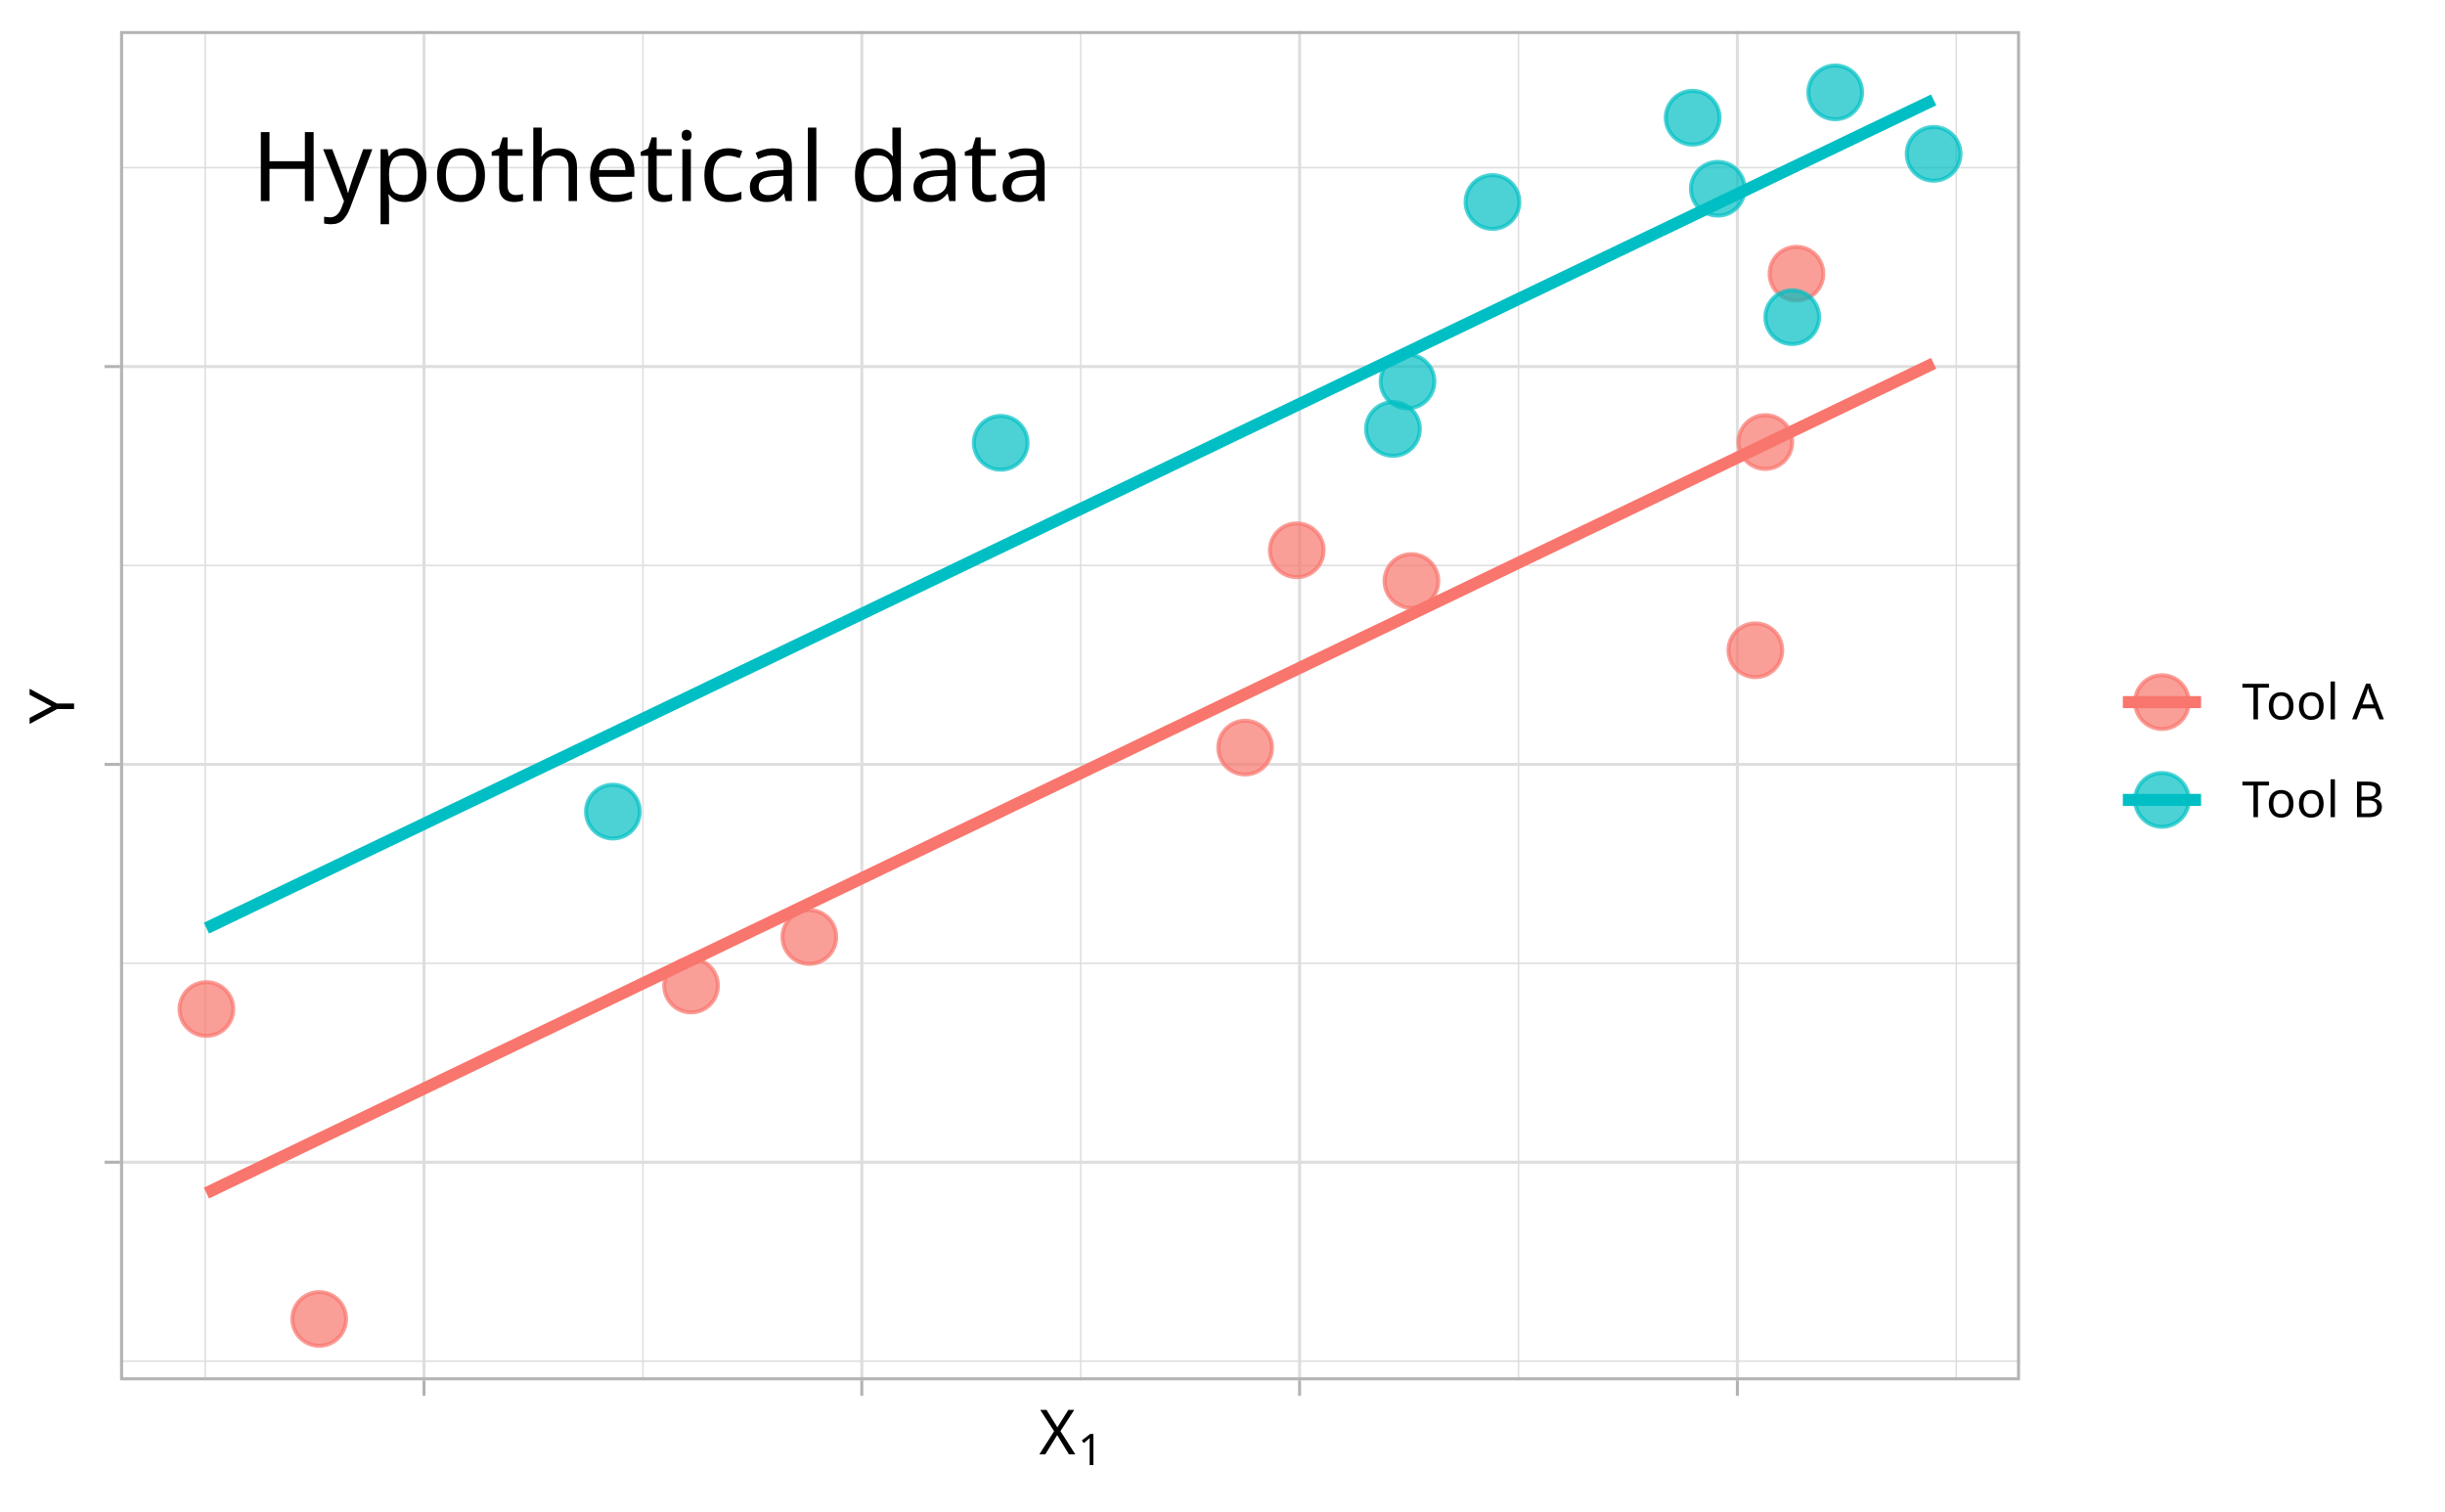
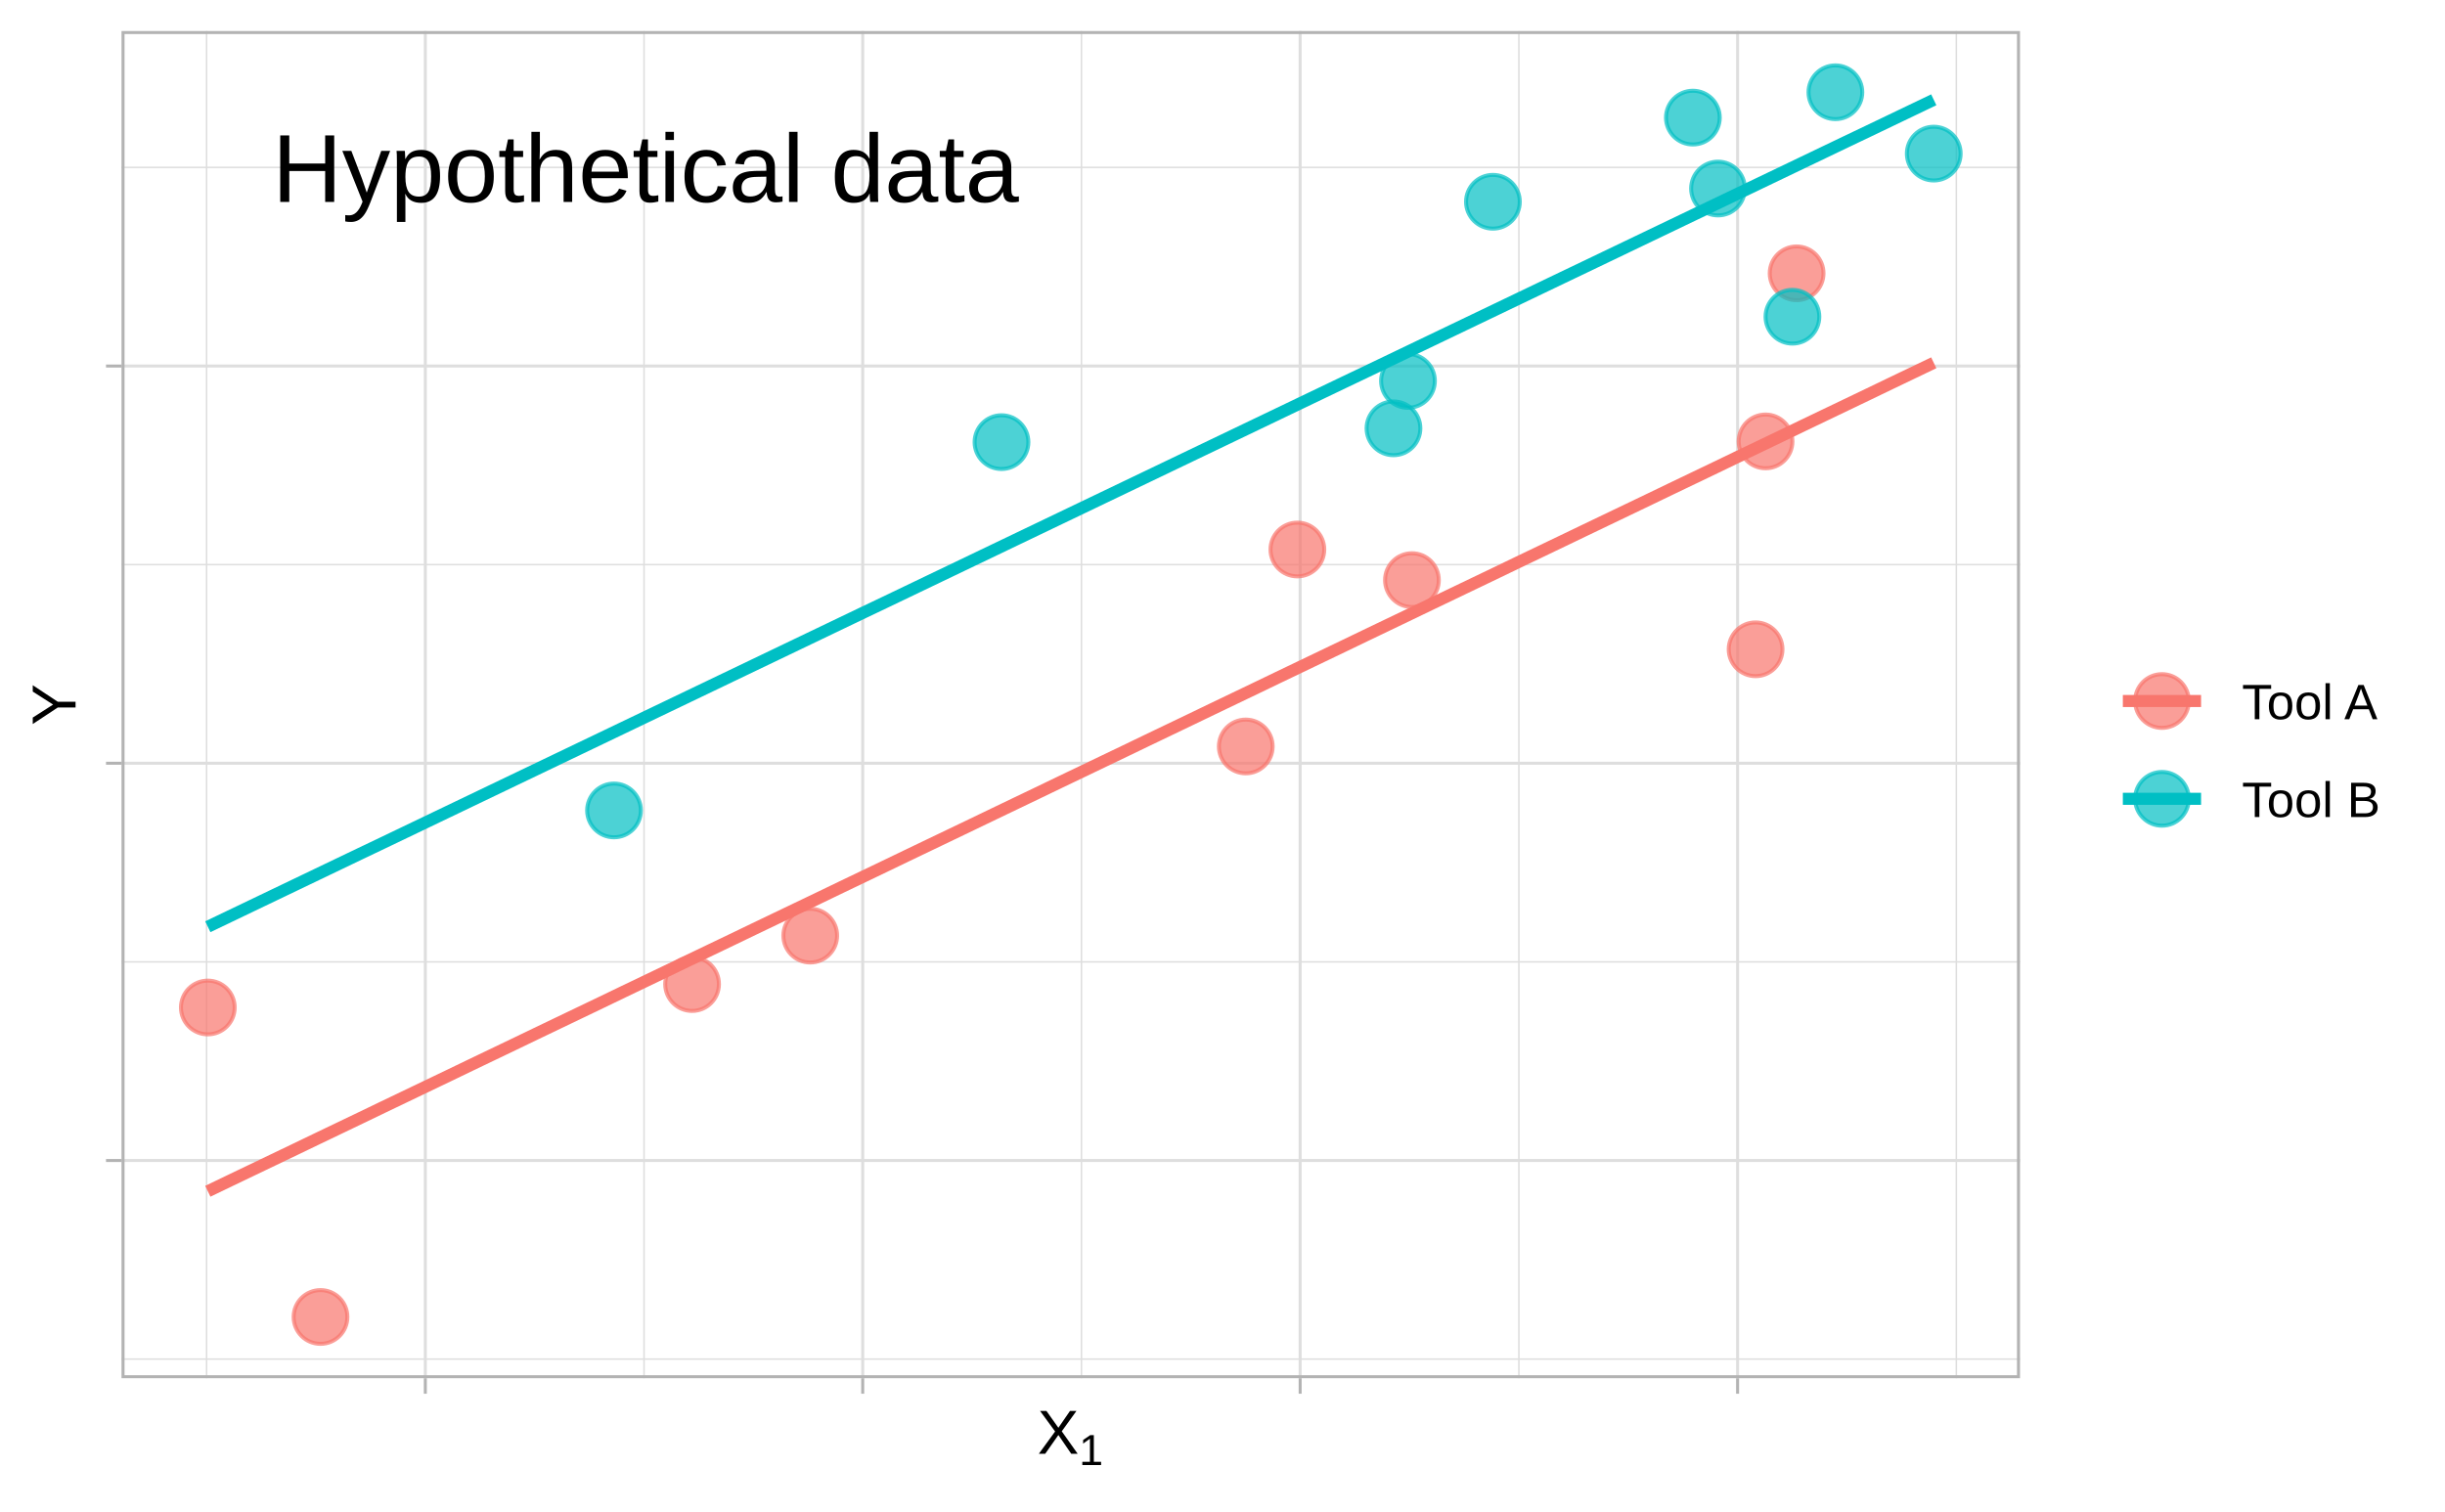
<svg xmlns="http://www.w3.org/2000/svg" viewBox="0 0 432.00 266.98">
  <defs>
    <style type="text/css">
    line, polyline, path, rect, circle {
      fill: none;
      stroke: #000000;
      stroke-linecap: round;
      stroke-linejoin: round;
      stroke-miterlimit: 10.00;
    }
  </style>
  </defs>
  <rect width="100%" height="100%" style="stroke: none; fill: #FFFFFF;" />
  <rect x="0.00" y="0.00" width="432.00" height="266.98" style="stroke-width: 1.07; stroke: #FFFFFF; fill: #FFFFFF;" />
  <defs>
-     <clipPath id="cpMjEuMjA4M3wzNTYuOTEzfDI0My44ODF8NS40Nzk0NQ==">
-       <rect x="21.21" y="5.48" width="335.71" height="238.40" />
+     <clipPath id="cpMjEuNDczOXwzNTYuOTEzfDI0My41MDZ8NS40Nzk0NQ==">
+       <rect x="21.47" y="5.48" width="335.44" height="238.03" />
    </clipPath>
  </defs>
-   <rect x="21.21" y="5.48" width="335.71" height="238.40" style="stroke-width: 1.07; stroke: none; fill: #FFFFFF;" clip-path="url(#cpMjEuMjA4M3wzNTYuOTEzfDI0My44ODF8NS40Nzk0NQ==)" />
-   <polyline points="21.21,240.50 356.91,240.50 " style="stroke-width: 0.27; stroke: #DEDEDE; stroke-linecap: butt;" clip-path="url(#cpMjEuMjA4M3wzNTYuOTEzfDI0My44ODF8NS40Nzk0NQ==)" />
-   <polyline points="21.21,170.21 356.91,170.21 " style="stroke-width: 0.27; stroke: #DEDEDE; stroke-linecap: butt;" clip-path="url(#cpMjEuMjA4M3wzNTYuOTEzfDI0My44ODF8NS40Nzk0NQ==)" />
-   <polyline points="21.21,99.91 356.91,99.91 " style="stroke-width: 0.27; stroke: #DEDEDE; stroke-linecap: butt;" clip-path="url(#cpMjEuMjA4M3wzNTYuOTEzfDI0My44ODF8NS40Nzk0NQ==)" />
-   <polyline points="21.21,29.62 356.91,29.62 " style="stroke-width: 0.27; stroke: #DEDEDE; stroke-linecap: butt;" clip-path="url(#cpMjEuMjA4M3wzNTYuOTEzfDI0My44ODF8NS40Nzk0NQ==)" />
-   <polyline points="36.25,243.88 36.25,5.48 " style="stroke-width: 0.27; stroke: #DEDEDE; stroke-linecap: butt;" clip-path="url(#cpMjEuMjA4M3wzNTYuOTEzfDI0My44ODF8NS40Nzk0NQ==)" />
-   <polyline points="113.60,243.88 113.60,5.48 " style="stroke-width: 0.27; stroke: #DEDEDE; stroke-linecap: butt;" clip-path="url(#cpMjEuMjA4M3wzNTYuOTEzfDI0My44ODF8NS40Nzk0NQ==)" />
-   <polyline points="190.95,243.88 190.95,5.48 " style="stroke-width: 0.27; stroke: #DEDEDE; stroke-linecap: butt;" clip-path="url(#cpMjEuMjA4M3wzNTYuOTEzfDI0My44ODF8NS40Nzk0NQ==)" />
-   <polyline points="268.30,243.88 268.30,5.48 " style="stroke-width: 0.27; stroke: #DEDEDE; stroke-linecap: butt;" clip-path="url(#cpMjEuMjA4M3wzNTYuOTEzfDI0My44ODF8NS40Nzk0NQ==)" />
-   <polyline points="345.65,243.88 345.65,5.48 " style="stroke-width: 0.27; stroke: #DEDEDE; stroke-linecap: butt;" clip-path="url(#cpMjEuMjA4M3wzNTYuOTEzfDI0My44ODF8NS40Nzk0NQ==)" />
-   <polyline points="21.21,205.35 356.91,205.35 " style="stroke-width: 0.53; stroke: #DEDEDE; stroke-linecap: butt;" clip-path="url(#cpMjEuMjA4M3wzNTYuOTEzfDI0My44ODF8NS40Nzk0NQ==)" />
-   <polyline points="21.21,135.06 356.91,135.06 " style="stroke-width: 0.53; stroke: #DEDEDE; stroke-linecap: butt;" clip-path="url(#cpMjEuMjA4M3wzNTYuOTEzfDI0My44ODF8NS40Nzk0NQ==)" />
-   <polyline points="21.21,64.76 356.91,64.76 " style="stroke-width: 0.53; stroke: #DEDEDE; stroke-linecap: butt;" clip-path="url(#cpMjEuMjA4M3wzNTYuOTEzfDI0My44ODF8NS40Nzk0NQ==)" />
-   <polyline points="74.92,243.88 74.92,5.48 " style="stroke-width: 0.53; stroke: #DEDEDE; stroke-linecap: butt;" clip-path="url(#cpMjEuMjA4M3wzNTYuOTEzfDI0My44ODF8NS40Nzk0NQ==)" />
-   <polyline points="152.27,243.88 152.27,5.48 " style="stroke-width: 0.53; stroke: #DEDEDE; stroke-linecap: butt;" clip-path="url(#cpMjEuMjA4M3wzNTYuOTEzfDI0My44ODF8NS40Nzk0NQ==)" />
-   <polyline points="229.62,243.88 229.62,5.48 " style="stroke-width: 0.53; stroke: #DEDEDE; stroke-linecap: butt;" clip-path="url(#cpMjEuMjA4M3wzNTYuOTEzfDI0My44ODF8NS40Nzk0NQ==)" />
-   <polyline points="306.97,243.88 306.97,5.48 " style="stroke-width: 0.53; stroke: #DEDEDE; stroke-linecap: butt;" clip-path="url(#cpMjEuMjA4M3wzNTYuOTEzfDI0My44ODF8NS40Nzk0NQ==)" />
-   <circle cx="143.00" cy="165.56" r="3.56pt" style="stroke-width: 0.71; stroke: #F8766D; stroke-opacity: 0.70; fill: #F8766D; fill-opacity: 0.70;" clip-path="url(#cpMjEuMjA4M3wzNTYuOTEzfDI0My44ODF8NS40Nzk0NQ==)" />
-   <circle cx="310.15" cy="114.89" r="3.56pt" style="stroke-width: 0.71; stroke: #F8766D; stroke-opacity: 0.70; fill: #F8766D; fill-opacity: 0.70;" clip-path="url(#cpMjEuMjA4M3wzNTYuOTEzfDI0My44ODF8NS40Nzk0NQ==)" />
-   <circle cx="36.47" cy="178.28" r="3.56pt" style="stroke-width: 0.71; stroke: #F8766D; stroke-opacity: 0.70; fill: #F8766D; fill-opacity: 0.70;" clip-path="url(#cpMjEuMjA4M3wzNTYuOTEzfDI0My44ODF8NS40Nzk0NQ==)" />
-   <circle cx="56.40" cy="233.04" r="3.56pt" style="stroke-width: 0.71; stroke: #F8766D; stroke-opacity: 0.70; fill: #F8766D; fill-opacity: 0.70;" clip-path="url(#cpMjEuMjA4M3wzNTYuOTEzfDI0My44ODF8NS40Nzk0NQ==)" />
-   <circle cx="317.41" cy="48.36" r="3.56pt" style="stroke-width: 0.71; stroke: #F8766D; stroke-opacity: 0.70; fill: #F8766D; fill-opacity: 0.70;" clip-path="url(#cpMjEuMjA4M3wzNTYuOTEzfDI0My44ODF8NS40Nzk0NQ==)" />
-   <circle cx="249.38" cy="102.66" r="3.56pt" style="stroke-width: 0.71; stroke: #F8766D; stroke-opacity: 0.70; fill: #F8766D; fill-opacity: 0.70;" clip-path="url(#cpMjEuMjA4M3wzNTYuOTEzfDI0My44ODF8NS40Nzk0NQ==)" />
-   <circle cx="122.10" cy="174.13" r="3.56pt" style="stroke-width: 0.71; stroke: #F8766D; stroke-opacity: 0.70; fill: #F8766D; fill-opacity: 0.70;" clip-path="url(#cpMjEuMjA4M3wzNTYuOTEzfDI0My44ODF8NS40Nzk0NQ==)" />
-   <circle cx="220.00" cy="132.09" r="3.56pt" style="stroke-width: 0.71; stroke: #F8766D; stroke-opacity: 0.70; fill: #F8766D; fill-opacity: 0.70;" clip-path="url(#cpMjEuMjA4M3wzNTYuOTEzfDI0My44ODF8NS40Nzk0NQ==)" />
-   <circle cx="229.12" cy="97.23" r="3.56pt" style="stroke-width: 0.71; stroke: #F8766D; stroke-opacity: 0.70; fill: #F8766D; fill-opacity: 0.70;" clip-path="url(#cpMjEuMjA4M3wzNTYuOTEzfDI0My44ODF8NS40Nzk0NQ==)" />
-   <circle cx="311.91" cy="78.10" r="3.56pt" style="stroke-width: 0.71; stroke: #F8766D; stroke-opacity: 0.70; fill: #F8766D; fill-opacity: 0.70;" clip-path="url(#cpMjEuMjA4M3wzNTYuOTEzfDI0My44ODF8NS40Nzk0NQ==)" />
-   <circle cx="299.07" cy="20.80" r="3.56pt" style="stroke-width: 0.71; stroke: #00BFC4; stroke-opacity: 0.70; fill: #00BFC4; fill-opacity: 0.70;" clip-path="url(#cpMjEuMjA4M3wzNTYuOTEzfDI0My44ODF8NS40Nzk0NQ==)" />
-   <circle cx="324.26" cy="16.32" r="3.56pt" style="stroke-width: 0.71; stroke: #00BFC4; stroke-opacity: 0.70; fill: #00BFC4; fill-opacity: 0.70;" clip-path="url(#cpMjEuMjA4M3wzNTYuOTEzfDI0My44ODF8NS40Nzk0NQ==)" />
-   <circle cx="263.70" cy="35.69" r="3.56pt" style="stroke-width: 0.71; stroke: #00BFC4; stroke-opacity: 0.70; fill: #00BFC4; fill-opacity: 0.70;" clip-path="url(#cpMjEuMjA4M3wzNTYuOTEzfDI0My44ODF8NS40Nzk0NQ==)" />
-   <circle cx="303.51" cy="33.35" r="3.56pt" style="stroke-width: 0.71; stroke: #00BFC4; stroke-opacity: 0.70; fill: #00BFC4; fill-opacity: 0.70;" clip-path="url(#cpMjEuMjA4M3wzNTYuOTEzfDI0My44ODF8NS40Nzk0NQ==)" />
-   <circle cx="246.12" cy="75.79" r="3.56pt" style="stroke-width: 0.71; stroke: #00BFC4; stroke-opacity: 0.70; fill: #00BFC4; fill-opacity: 0.70;" clip-path="url(#cpMjEuMjA4M3wzNTYuOTEzfDI0My44ODF8NS40Nzk0NQ==)" />
-   <circle cx="316.67" cy="56.04" r="3.56pt" style="stroke-width: 0.71; stroke: #00BFC4; stroke-opacity: 0.70; fill: #00BFC4; fill-opacity: 0.70;" clip-path="url(#cpMjEuMjA4M3wzNTYuOTEzfDI0My44ODF8NS40Nzk0NQ==)" />
-   <circle cx="341.65" cy="27.18" r="3.56pt" style="stroke-width: 0.71; stroke: #00BFC4; stroke-opacity: 0.70; fill: #00BFC4; fill-opacity: 0.70;" clip-path="url(#cpMjEuMjA4M3wzNTYuOTEzfDI0My44ODF8NS40Nzk0NQ==)" />
-   <circle cx="248.69" cy="67.39" r="3.56pt" style="stroke-width: 0.71; stroke: #00BFC4; stroke-opacity: 0.70; fill: #00BFC4; fill-opacity: 0.70;" clip-path="url(#cpMjEuMjA4M3wzNTYuOTEzfDI0My44ODF8NS40Nzk0NQ==)" />
-   <circle cx="176.81" cy="78.24" r="3.56pt" style="stroke-width: 0.71; stroke: #00BFC4; stroke-opacity: 0.70; fill: #00BFC4; fill-opacity: 0.70;" clip-path="url(#cpMjEuMjA4M3wzNTYuOTEzfDI0My44ODF8NS40Nzk0NQ==)" />
-   <circle cx="108.29" cy="143.40" r="3.56pt" style="stroke-width: 0.71; stroke: #00BFC4; stroke-opacity: 0.70; fill: #00BFC4; fill-opacity: 0.70;" clip-path="url(#cpMjEuMjA4M3wzNTYuOTEzfDI0My44ODF8NS40Nzk0NQ==)" />
-   <polyline points="36.47,210.80 40.33,208.94 44.19,207.09 48.06,205.23 51.92,203.38 55.78,201.52 59.65,199.67 63.51,197.81 67.37,195.95 71.24,194.10 75.10,192.24 78.96,190.39 82.83,188.53 86.69,186.67 90.55,184.82 94.41,182.96 98.28,181.11 102.14,179.25 106.00,177.40 109.87,175.54 113.73,173.68 117.59,171.83 121.46,169.97 125.32,168.12 129.18,166.26 133.05,164.40 136.91,162.55 140.77,160.69 144.63,158.84 148.50,156.98 152.36,155.13 156.22,153.27 160.09,151.41 163.95,149.56 167.81,147.70 171.68,145.85 175.54,143.99 179.40,142.13 183.27,140.28 187.13,138.42 190.99,136.57 194.86,134.71 198.72,132.86 202.58,131.00 206.44,129.14 210.31,127.29 214.17,125.43 218.03,123.58 221.90,121.72 225.76,119.86 229.62,118.01 233.49,116.15 237.35,114.30 241.21,112.44 245.08,110.59 248.94,108.73 252.80,106.87 256.67,105.02 260.53,103.16 264.39,101.31 268.25,99.45 272.12,97.59 275.98,95.74 279.84,93.88 283.71,92.03 287.57,90.17 291.43,88.32 295.30,86.46 299.16,84.60 303.02,82.75 306.89,80.89 310.75,79.04 314.61,77.18 318.48,75.32 322.34,73.47 326.20,71.61 330.06,69.76 333.93,67.90 337.79,66.05 341.65,64.19 " style="stroke-width: 2.13; stroke: #F8766D; stroke-linecap: butt;" clip-path="url(#cpMjEuMjA4M3wzNTYuOTEzfDI0My44ODF8NS40Nzk0NQ==)" />
-   <polyline points="36.47,163.99 40.33,162.14 44.19,160.29 48.06,158.43 51.92,156.58 55.78,154.73 59.65,152.88 63.51,151.02 67.37,149.17 71.24,147.32 75.10,145.47 78.96,143.61 82.83,141.76 86.69,139.91 90.55,138.06 94.41,136.20 98.28,134.35 102.14,132.50 106.00,130.65 109.87,128.79 113.73,126.94 117.59,125.09 121.46,123.24 125.32,121.38 129.18,119.53 133.05,117.68 136.91,115.83 140.77,113.97 144.63,112.12 148.50,110.27 152.36,108.42 156.22,106.56 160.09,104.71 163.95,102.86 167.81,101.01 171.68,99.15 175.54,97.30 179.40,95.45 183.27,93.60 187.13,91.74 190.99,89.89 194.86,88.04 198.72,86.19 202.58,84.33 206.44,82.48 210.31,80.63 214.17,78.78 218.03,76.92 221.90,75.07 225.76,73.22 229.62,71.37 233.49,69.51 237.35,67.66 241.21,65.81 245.08,63.96 248.94,62.11 252.80,60.25 256.67,58.40 260.53,56.55 264.39,54.70 268.25,52.84 272.12,50.99 275.98,49.14 279.84,47.29 283.71,45.43 287.57,43.58 291.43,41.73 295.30,39.88 299.16,38.02 303.02,36.17 306.89,34.32 310.75,32.47 314.61,30.61 318.48,28.76 322.34,26.91 326.20,25.06 330.06,23.20 333.93,21.35 337.79,19.50 341.65,17.65 " style="stroke-width: 2.13; stroke: #00BFC4; stroke-linecap: butt;" clip-path="url(#cpMjEuMjA4M3wzNTYuOTEzfDI0My44ODF8NS40Nzk0NQ==)" />
-   <g clip-path="url(#cpMjEuMjA4M3wzNTYuOTEzfDI0My44ODF8NS40Nzk0NQ==)">
-     <text x="44.43" y="35.52" style="font-size: 17.07px; font-family: Utopia;" textLength="138.33px" lengthAdjust="spacingAndGlyphs">Hypothetical data</text>
+   <rect x="21.47" y="5.48" width="335.44" height="238.03" style="stroke-width: 1.07; stroke: none; fill: #FFFFFF;" clip-path="url(#cpMjEuNDczOXwzNTYuOTEzfDI0My41MDZ8NS40Nzk0NQ==)" />
+   <polyline points="21.47,240.13 356.91,240.13 " style="stroke-width: 0.27; stroke: #DEDEDE; stroke-linecap: butt;" clip-path="url(#cpMjEuNDczOXwzNTYuOTEzfDI0My41MDZ8NS40Nzk0NQ==)" />
+   <polyline points="21.47,169.95 356.91,169.95 " style="stroke-width: 0.27; stroke: #DEDEDE; stroke-linecap: butt;" clip-path="url(#cpMjEuNDczOXwzNTYuOTEzfDI0My41MDZ8NS40Nzk0NQ==)" />
+   <polyline points="21.47,99.76 356.91,99.76 " style="stroke-width: 0.27; stroke: #DEDEDE; stroke-linecap: butt;" clip-path="url(#cpMjEuNDczOXwzNTYuOTEzfDI0My41MDZ8NS40Nzk0NQ==)" />
+   <polyline points="21.47,29.58 356.91,29.58 " style="stroke-width: 0.27; stroke: #DEDEDE; stroke-linecap: butt;" clip-path="url(#cpMjEuNDczOXwzNTYuOTEzfDI0My41MDZ8NS40Nzk0NQ==)" />
+   <polyline points="36.50,243.51 36.50,5.48 " style="stroke-width: 0.27; stroke: #DEDEDE; stroke-linecap: butt;" clip-path="url(#cpMjEuNDczOXwzNTYuOTEzfDI0My41MDZ8NS40Nzk0NQ==)" />
+   <polyline points="113.79,243.51 113.79,5.48 " style="stroke-width: 0.27; stroke: #DEDEDE; stroke-linecap: butt;" clip-path="url(#cpMjEuNDczOXwzNTYuOTEzfDI0My41MDZ8NS40Nzk0NQ==)" />
+   <polyline points="191.08,243.51 191.08,5.48 " style="stroke-width: 0.27; stroke: #DEDEDE; stroke-linecap: butt;" clip-path="url(#cpMjEuNDczOXwzNTYuOTEzfDI0My41MDZ8NS40Nzk0NQ==)" />
+   <polyline points="268.37,243.51 268.37,5.48 " style="stroke-width: 0.27; stroke: #DEDEDE; stroke-linecap: butt;" clip-path="url(#cpMjEuNDczOXwzNTYuOTEzfDI0My41MDZ8NS40Nzk0NQ==)" />
+   <polyline points="345.66,243.51 345.66,5.48 " style="stroke-width: 0.27; stroke: #DEDEDE; stroke-linecap: butt;" clip-path="url(#cpMjEuNDczOXwzNTYuOTEzfDI0My41MDZ8NS40Nzk0NQ==)" />
+   <polyline points="21.47,205.04 356.91,205.04 " style="stroke-width: 0.53; stroke: #DEDEDE; stroke-linecap: butt;" clip-path="url(#cpMjEuNDczOXwzNTYuOTEzfDI0My41MDZ8NS40Nzk0NQ==)" />
+   <polyline points="21.47,134.85 356.91,134.85 " style="stroke-width: 0.53; stroke: #DEDEDE; stroke-linecap: butt;" clip-path="url(#cpMjEuNDczOXwzNTYuOTEzfDI0My41MDZ8NS40Nzk0NQ==)" />
+   <polyline points="21.47,64.67 356.91,64.67 " style="stroke-width: 0.53; stroke: #DEDEDE; stroke-linecap: butt;" clip-path="url(#cpMjEuNDczOXwzNTYuOTEzfDI0My41MDZ8NS40Nzk0NQ==)" />
+   <polyline points="75.15,243.51 75.15,5.48 " style="stroke-width: 0.53; stroke: #DEDEDE; stroke-linecap: butt;" clip-path="url(#cpMjEuNDczOXwzNTYuOTEzfDI0My41MDZ8NS40Nzk0NQ==)" />
+   <polyline points="152.43,243.51 152.43,5.48 " style="stroke-width: 0.53; stroke: #DEDEDE; stroke-linecap: butt;" clip-path="url(#cpMjEuNDczOXwzNTYuOTEzfDI0My41MDZ8NS40Nzk0NQ==)" />
+   <polyline points="229.72,243.51 229.72,5.48 " style="stroke-width: 0.53; stroke: #DEDEDE; stroke-linecap: butt;" clip-path="url(#cpMjEuNDczOXwzNTYuOTEzfDI0My41MDZ8NS40Nzk0NQ==)" />
+   <polyline points="307.01,243.51 307.01,5.48 " style="stroke-width: 0.53; stroke: #DEDEDE; stroke-linecap: butt;" clip-path="url(#cpMjEuNDczOXwzNTYuOTEzfDI0My41MDZ8NS40Nzk0NQ==)" />
+   <circle cx="143.16" cy="165.31" r="3.56pt" style="stroke-width: 0.71; stroke: #F8766D; stroke-opacity: 0.70; fill: #F8766D; fill-opacity: 0.70;" clip-path="url(#cpMjEuNDczOXwzNTYuOTEzfDI0My41MDZ8NS40Nzk0NQ==)" />
+   <circle cx="310.19" cy="114.72" r="3.56pt" style="stroke-width: 0.71; stroke: #F8766D; stroke-opacity: 0.70; fill: #F8766D; fill-opacity: 0.70;" clip-path="url(#cpMjEuNDczOXwzNTYuOTEzfDI0My41MDZ8NS40Nzk0NQ==)" />
+   <circle cx="36.72" cy="178.01" r="3.56pt" style="stroke-width: 0.71; stroke: #F8766D; stroke-opacity: 0.70; fill: #F8766D; fill-opacity: 0.70;" clip-path="url(#cpMjEuNDczOXwzNTYuOTEzfDI0My41MDZ8NS40Nzk0NQ==)" />
+   <circle cx="56.63" cy="232.69" r="3.56pt" style="stroke-width: 0.71; stroke: #F8766D; stroke-opacity: 0.70; fill: #F8766D; fill-opacity: 0.70;" clip-path="url(#cpMjEuNDczOXwzNTYuOTEzfDI0My41MDZ8NS40Nzk0NQ==)" />
+   <circle cx="317.44" cy="48.29" r="3.56pt" style="stroke-width: 0.71; stroke: #F8766D; stroke-opacity: 0.70; fill: #F8766D; fill-opacity: 0.70;" clip-path="url(#cpMjEuNDczOXwzNTYuOTEzfDI0My41MDZ8NS40Nzk0NQ==)" />
+   <circle cx="249.47" cy="102.50" r="3.56pt" style="stroke-width: 0.71; stroke: #F8766D; stroke-opacity: 0.70; fill: #F8766D; fill-opacity: 0.70;" clip-path="url(#cpMjEuNDczOXwzNTYuOTEzfDI0My41MDZ8NS40Nzk0NQ==)" />
+   <circle cx="122.28" cy="173.87" r="3.56pt" style="stroke-width: 0.71; stroke: #F8766D; stroke-opacity: 0.70; fill: #F8766D; fill-opacity: 0.70;" clip-path="url(#cpMjEuNDczOXwzNTYuOTEzfDI0My41MDZ8NS40Nzk0NQ==)" />
+   <circle cx="220.11" cy="131.89" r="3.56pt" style="stroke-width: 0.71; stroke: #F8766D; stroke-opacity: 0.70; fill: #F8766D; fill-opacity: 0.70;" clip-path="url(#cpMjEuNDczOXwzNTYuOTEzfDI0My41MDZ8NS40Nzk0NQ==)" />
+   <circle cx="229.23" cy="97.09" r="3.56pt" style="stroke-width: 0.71; stroke: #F8766D; stroke-opacity: 0.70; fill: #F8766D; fill-opacity: 0.70;" clip-path="url(#cpMjEuNDczOXwzNTYuOTEzfDI0My41MDZ8NS40Nzk0NQ==)" />
+   <circle cx="311.95" cy="77.99" r="3.56pt" style="stroke-width: 0.71; stroke: #F8766D; stroke-opacity: 0.70; fill: #F8766D; fill-opacity: 0.70;" clip-path="url(#cpMjEuNDczOXwzNTYuOTEzfDI0My41MDZ8NS40Nzk0NQ==)" />
+   <circle cx="299.11" cy="20.78" r="3.56pt" style="stroke-width: 0.71; stroke: #00BFC4; stroke-opacity: 0.70; fill: #00BFC4; fill-opacity: 0.70;" clip-path="url(#cpMjEuNDczOXwzNTYuOTEzfDI0My41MDZ8NS40Nzk0NQ==)" />
+   <circle cx="324.29" cy="16.30" r="3.56pt" style="stroke-width: 0.71; stroke: #00BFC4; stroke-opacity: 0.70; fill: #00BFC4; fill-opacity: 0.70;" clip-path="url(#cpMjEuNDczOXwzNTYuOTEzfDI0My41MDZ8NS40Nzk0NQ==)" />
+   <circle cx="263.78" cy="35.65" r="3.56pt" style="stroke-width: 0.71; stroke: #00BFC4; stroke-opacity: 0.70; fill: #00BFC4; fill-opacity: 0.70;" clip-path="url(#cpMjEuNDczOXwzNTYuOTEzfDI0My41MDZ8NS40Nzk0NQ==)" />
+   <circle cx="303.55" cy="33.31" r="3.56pt" style="stroke-width: 0.71; stroke: #00BFC4; stroke-opacity: 0.70; fill: #00BFC4; fill-opacity: 0.70;" clip-path="url(#cpMjEuNDczOXwzNTYuOTEzfDI0My41MDZ8NS40Nzk0NQ==)" />
+   <circle cx="246.21" cy="75.68" r="3.56pt" style="stroke-width: 0.71; stroke: #00BFC4; stroke-opacity: 0.70; fill: #00BFC4; fill-opacity: 0.70;" clip-path="url(#cpMjEuNDczOXwzNTYuOTEzfDI0My41MDZ8NS40Nzk0NQ==)" />
+   <circle cx="316.70" cy="55.96" r="3.56pt" style="stroke-width: 0.71; stroke: #00BFC4; stroke-opacity: 0.70; fill: #00BFC4; fill-opacity: 0.70;" clip-path="url(#cpMjEuNDczOXwzNTYuOTEzfDI0My41MDZ8NS40Nzk0NQ==)" />
+   <circle cx="341.67" cy="27.14" r="3.56pt" style="stroke-width: 0.71; stroke: #00BFC4; stroke-opacity: 0.70; fill: #00BFC4; fill-opacity: 0.70;" clip-path="url(#cpMjEuNDczOXwzNTYuOTEzfDI0My41MDZ8NS40Nzk0NQ==)" />
+   <circle cx="248.77" cy="67.30" r="3.56pt" style="stroke-width: 0.71; stroke: #00BFC4; stroke-opacity: 0.70; fill: #00BFC4; fill-opacity: 0.70;" clip-path="url(#cpMjEuNDczOXwzNTYuOTEzfDI0My41MDZ8NS40Nzk0NQ==)" />
+   <circle cx="176.95" cy="78.12" r="3.56pt" style="stroke-width: 0.71; stroke: #00BFC4; stroke-opacity: 0.70; fill: #00BFC4; fill-opacity: 0.70;" clip-path="url(#cpMjEuNDczOXwzNTYuOTEzfDI0My41MDZ8NS40Nzk0NQ==)" />
+   <circle cx="108.49" cy="143.19" r="3.56pt" style="stroke-width: 0.71; stroke: #00BFC4; stroke-opacity: 0.70; fill: #00BFC4; fill-opacity: 0.70;" clip-path="url(#cpMjEuNDczOXwzNTYuOTEzfDI0My41MDZ8NS40Nzk0NQ==)" />
+   <polyline points="36.72,210.48 40.58,208.62 44.44,206.77 48.30,204.92 52.16,203.07 56.02,201.21 59.88,199.36 63.74,197.51 67.60,195.65 71.46,193.80 75.32,191.95 79.18,190.10 83.04,188.24 86.90,186.39 90.76,184.54 94.62,182.68 98.48,180.83 102.34,178.98 106.20,177.13 110.06,175.27 113.92,173.42 117.78,171.57 121.64,169.71 125.50,167.86 129.36,166.01 133.22,164.15 137.08,162.30 140.94,160.45 144.80,158.60 148.66,156.74 152.52,154.89 156.38,153.04 160.24,151.18 164.10,149.33 167.96,147.48 171.82,145.63 175.68,143.77 179.54,141.92 183.40,140.07 187.26,138.21 191.12,136.36 194.98,134.51 198.84,132.66 202.70,130.80 206.56,128.95 210.42,127.10 214.28,125.24 218.14,123.39 222.00,121.54 225.86,119.68 229.72,117.83 233.58,115.98 237.44,114.13 241.30,112.27 245.16,110.42 249.02,108.57 252.88,106.71 256.74,104.86 260.60,103.01 264.46,101.16 268.32,99.30 272.18,97.45 276.04,95.60 279.91,93.74 283.77,91.89 287.63,90.04 291.49,88.19 295.35,86.33 299.21,84.48 303.07,82.63 306.93,80.77 310.79,78.92 314.65,77.07 318.51,75.21 322.37,73.36 326.23,71.51 330.09,69.66 333.95,67.80 337.81,65.95 341.67,64.10 " style="stroke-width: 2.13; stroke: #F8766D; stroke-linecap: butt;" clip-path="url(#cpMjEuNDczOXwzNTYuOTEzfDI0My41MDZ8NS40Nzk0NQ==)" />
+   <polyline points="36.72,163.74 40.58,161.89 44.44,160.04 48.30,158.19 52.16,156.34 56.02,154.49 59.88,152.64 63.74,150.79 67.60,148.95 71.46,147.10 75.32,145.25 79.18,143.40 83.04,141.55 86.90,139.70 90.76,137.85 94.62,136.00 98.48,134.15 102.34,132.30 106.20,130.45 110.06,128.60 113.92,126.75 117.78,124.90 121.64,123.05 125.50,121.20 129.36,119.35 133.22,117.50 137.08,115.65 140.94,113.80 144.80,111.95 148.66,110.10 152.52,108.25 156.38,106.41 160.24,104.56 164.10,102.71 167.96,100.86 171.82,99.01 175.68,97.16 179.54,95.31 183.40,93.46 187.26,91.61 191.12,89.76 194.98,87.91 198.84,86.06 202.70,84.21 206.56,82.36 210.42,80.51 214.28,78.66 218.14,76.81 222.00,74.96 225.86,73.11 229.72,71.26 233.58,69.41 237.44,67.56 241.30,65.72 245.16,63.87 249.02,62.02 252.88,60.17 256.74,58.32 260.60,56.47 264.46,54.62 268.32,52.77 272.18,50.92 276.04,49.07 279.91,47.22 283.77,45.37 287.63,43.52 291.49,41.67 295.35,39.82 299.21,37.97 303.07,36.12 306.93,34.27 310.79,32.42 314.65,30.57 318.51,28.72 322.37,26.87 326.23,25.02 330.09,23.18 333.95,21.33 337.81,19.48 341.67,17.63 " style="stroke-width: 2.13; stroke: #00BFC4; stroke-linecap: butt;" clip-path="url(#cpMjEuNDczOXwzNTYuOTEzfDI0My41MDZ8NS40Nzk0NQ==)" />
+   <g clip-path="url(#cpMjEuNDczOXwzNTYuOTEzfDI0My41MDZ8NS40Nzk0NQ==)">
+     <text x="48.11" y="35.67" style="font-size: 17.07px; font-family: Arial;" textLength="131.36px" lengthAdjust="spacingAndGlyphs">Hypothetical data</text>
  </g>
-   <rect x="21.21" y="5.48" width="335.71" height="238.40" style="stroke-width: 1.07; stroke: #B3B3B3;" clip-path="url(#cpMjEuMjA4M3wzNTYuOTEzfDI0My44ODF8NS40Nzk0NQ==)" />
+   <rect x="21.47" y="5.48" width="335.44" height="238.03" style="stroke-width: 1.07; stroke: #B3B3B3;" clip-path="url(#cpMjEuNDczOXwzNTYuOTEzfDI0My41MDZ8NS40Nzk0NQ==)" />
  <defs>
    <clipPath id="cpMHw0MzJ8MjY2Ljk3Nnww">
      <rect x="0.00" y="0.00" width="432.00" height="266.98" />
    </clipPath>
  </defs>
-   <polyline points="18.47,205.35 21.21,205.35 " style="stroke-width: 0.53; stroke: #B3B3B3; stroke-linecap: butt;" clip-path="url(#cpMHw0MzJ8MjY2Ljk3Nnww)" />
-   <polyline points="18.47,135.06 21.21,135.06 " style="stroke-width: 0.53; stroke: #B3B3B3; stroke-linecap: butt;" clip-path="url(#cpMHw0MzJ8MjY2Ljk3Nnww)" />
-   <polyline points="18.47,64.76 21.21,64.76 " style="stroke-width: 0.53; stroke: #B3B3B3; stroke-linecap: butt;" clip-path="url(#cpMHw0MzJ8MjY2Ljk3Nnww)" />
-   <polyline points="74.92,246.62 74.92,243.88 " style="stroke-width: 0.53; stroke: #B3B3B3; stroke-linecap: butt;" clip-path="url(#cpMHw0MzJ8MjY2Ljk3Nnww)" />
-   <polyline points="152.27,246.62 152.27,243.88 " style="stroke-width: 0.53; stroke: #B3B3B3; stroke-linecap: butt;" clip-path="url(#cpMHw0MzJ8MjY2Ljk3Nnww)" />
-   <polyline points="229.62,246.62 229.62,243.88 " style="stroke-width: 0.53; stroke: #B3B3B3; stroke-linecap: butt;" clip-path="url(#cpMHw0MzJ8MjY2Ljk3Nnww)" />
-   <polyline points="306.97,246.62 306.97,243.88 " style="stroke-width: 0.53; stroke: #B3B3B3; stroke-linecap: butt;" clip-path="url(#cpMHw0MzJ8MjY2Ljk3Nnww)" />
+   <polyline points="18.73,205.04 21.47,205.04 " style="stroke-width: 0.53; stroke: #B3B3B3; stroke-linecap: butt;" clip-path="url(#cpMHw0MzJ8MjY2Ljk3Nnww)" />
+   <polyline points="18.73,134.85 21.47,134.85 " style="stroke-width: 0.53; stroke: #B3B3B3; stroke-linecap: butt;" clip-path="url(#cpMHw0MzJ8MjY2Ljk3Nnww)" />
+   <polyline points="18.73,64.67 21.47,64.67 " style="stroke-width: 0.53; stroke: #B3B3B3; stroke-linecap: butt;" clip-path="url(#cpMHw0MzJ8MjY2Ljk3Nnww)" />
+   <polyline points="75.15,246.25 75.15,243.51 " style="stroke-width: 0.53; stroke: #B3B3B3; stroke-linecap: butt;" clip-path="url(#cpMHw0MzJ8MjY2Ljk3Nnww)" />
+   <polyline points="152.43,246.25 152.43,243.51 " style="stroke-width: 0.53; stroke: #B3B3B3; stroke-linecap: butt;" clip-path="url(#cpMHw0MzJ8MjY2Ljk3Nnww)" />
+   <polyline points="229.72,246.25 229.72,243.51 " style="stroke-width: 0.53; stroke: #B3B3B3; stroke-linecap: butt;" clip-path="url(#cpMHw0MzJ8MjY2Ljk3Nnww)" />
+   <polyline points="307.01,246.25 307.01,243.51 " style="stroke-width: 0.53; stroke: #B3B3B3; stroke-linecap: butt;" clip-path="url(#cpMHw0MzJ8MjY2Ljk3Nnww)" />
  <g clip-path="url(#cpMHw0MzJ8MjY2Ljk3Nnww)">
-     <text x="183.59" y="256.97" style="font-size: 11.00px; font-family: Utopia;" textLength="6.86px" lengthAdjust="spacingAndGlyphs">X</text>
+     <text x="183.30" y="256.86" style="font-size: 11.00px; font-family: Arial;" textLength="7.34px" lengthAdjust="spacingAndGlyphs">X</text>
  </g>
  <g clip-path="url(#cpMHw0MzJ8MjY2Ljk3Nnww)">
-     <text x="190.45" y="258.86" style="font-size: 7.70px; font-family: Utopia;" textLength="4.08px" lengthAdjust="spacingAndGlyphs">1</text>
+     <text x="190.64" y="258.86" style="font-size: 7.70px; font-family: Arial;" textLength="4.45px" lengthAdjust="spacingAndGlyphs">1</text>
  </g>
  <g clip-path="url(#cpMHw0MzJ8MjY2Ljk3Nnww)">
-     <text transform="translate(13.09,127.91) rotate(-90)" style="font-size: 11.00px; font-family: Utopia;" textLength="6.47px" lengthAdjust="spacingAndGlyphs">Y</text>
+     <text transform="translate(13.35,128.16) rotate(-90)" style="font-size: 11.00px; font-family: Arial;" textLength="7.34px" lengthAdjust="spacingAndGlyphs">Y</text>
  </g>
-   <rect x="367.87" y="93.91" width="58.65" height="61.54" style="stroke-width: 1.07; stroke: none; fill: #FFFFFF;" clip-path="url(#cpMHw0MzJ8MjY2Ljk3Nnww)" />
-   <rect x="373.35" y="115.41" width="17.28" height="17.28" style="stroke-width: 1.07; stroke: none; fill: #FFFFFF;" clip-path="url(#cpMHw0MzJ8MjY2Ljk3Nnww)" />
-   <circle cx="381.99" cy="124.05" r="3.56pt" style="stroke-width: 0.71; stroke: #F8766D; stroke-opacity: 0.70; fill: #F8766D; fill-opacity: 0.70;" clip-path="url(#cpMHw0MzJ8MjY2Ljk3Nnww)" />
-   <line x1="375.08" y1="124.05" x2="388.90" y2="124.05" style="stroke-width: 2.13; stroke: #F8766D; stroke-linecap: butt;" clip-path="url(#cpMHw0MzJ8MjY2Ljk3Nnww)" />
-   <rect x="373.35" y="132.69" width="17.28" height="17.28" style="stroke-width: 1.07; stroke: none; fill: #FFFFFF;" clip-path="url(#cpMHw0MzJ8MjY2Ljk3Nnww)" />
-   <circle cx="381.99" cy="141.33" r="3.56pt" style="stroke-width: 0.71; stroke: #00BFC4; stroke-opacity: 0.70; fill: #00BFC4; fill-opacity: 0.70;" clip-path="url(#cpMHw0MzJ8MjY2Ljk3Nnww)" />
-   <line x1="375.08" y1="141.33" x2="388.90" y2="141.33" style="stroke-width: 2.13; stroke: #00BFC4; stroke-linecap: butt;" clip-path="url(#cpMHw0MzJ8MjY2Ljk3Nnww)" />
+   <rect x="367.87" y="93.72" width="58.65" height="61.54" style="stroke-width: 1.07; stroke: none; fill: #FFFFFF;" clip-path="url(#cpMHw0MzJ8MjY2Ljk3Nnww)" />
+   <rect x="373.35" y="115.22" width="17.28" height="17.28" style="stroke-width: 1.07; stroke: none; fill: #FFFFFF;" clip-path="url(#cpMHw0MzJ8MjY2Ljk3Nnww)" />
+   <circle cx="381.99" cy="123.86" r="3.56pt" style="stroke-width: 0.71; stroke: #F8766D; stroke-opacity: 0.70; fill: #F8766D; fill-opacity: 0.70;" clip-path="url(#cpMHw0MzJ8MjY2Ljk3Nnww)" />
+   <line x1="375.08" y1="123.86" x2="388.90" y2="123.86" style="stroke-width: 2.13; stroke: #F8766D; stroke-linecap: butt;" clip-path="url(#cpMHw0MzJ8MjY2Ljk3Nnww)" />
+   <rect x="373.35" y="132.50" width="17.28" height="17.28" style="stroke-width: 1.07; stroke: none; fill: #FFFFFF;" clip-path="url(#cpMHw0MzJ8MjY2Ljk3Nnww)" />
+   <circle cx="381.99" cy="141.14" r="3.56pt" style="stroke-width: 0.71; stroke: #00BFC4; stroke-opacity: 0.70; fill: #00BFC4; fill-opacity: 0.70;" clip-path="url(#cpMHw0MzJ8MjY2Ljk3Nnww)" />
+   <line x1="375.08" y1="141.14" x2="388.90" y2="141.14" style="stroke-width: 2.13; stroke: #00BFC4; stroke-linecap: butt;" clip-path="url(#cpMHw0MzJ8MjY2Ljk3Nnww)" />
  <g clip-path="url(#cpMHw0MzJ8MjY2Ljk3Nnww)">
-     <text x="396.11" y="127.10" style="font-size: 8.80px; font-family: Utopia;" textLength="25.63px" lengthAdjust="spacingAndGlyphs">Tool A</text>
+     <text x="396.11" y="127.08" style="font-size: 8.80px; font-family: Arial;" textLength="26.01px" lengthAdjust="spacingAndGlyphs">Tool A</text>
  </g>
  <g clip-path="url(#cpMHw0MzJ8MjY2Ljk3Nnww)">
-     <text x="396.11" y="144.38" style="font-size: 8.80px; font-family: Utopia;" textLength="25.73px" lengthAdjust="spacingAndGlyphs">Tool B</text>
+     <text x="396.11" y="144.36" style="font-size: 8.80px; font-family: Arial;" textLength="26.01px" lengthAdjust="spacingAndGlyphs">Tool B</text>
  </g>
</svg>
